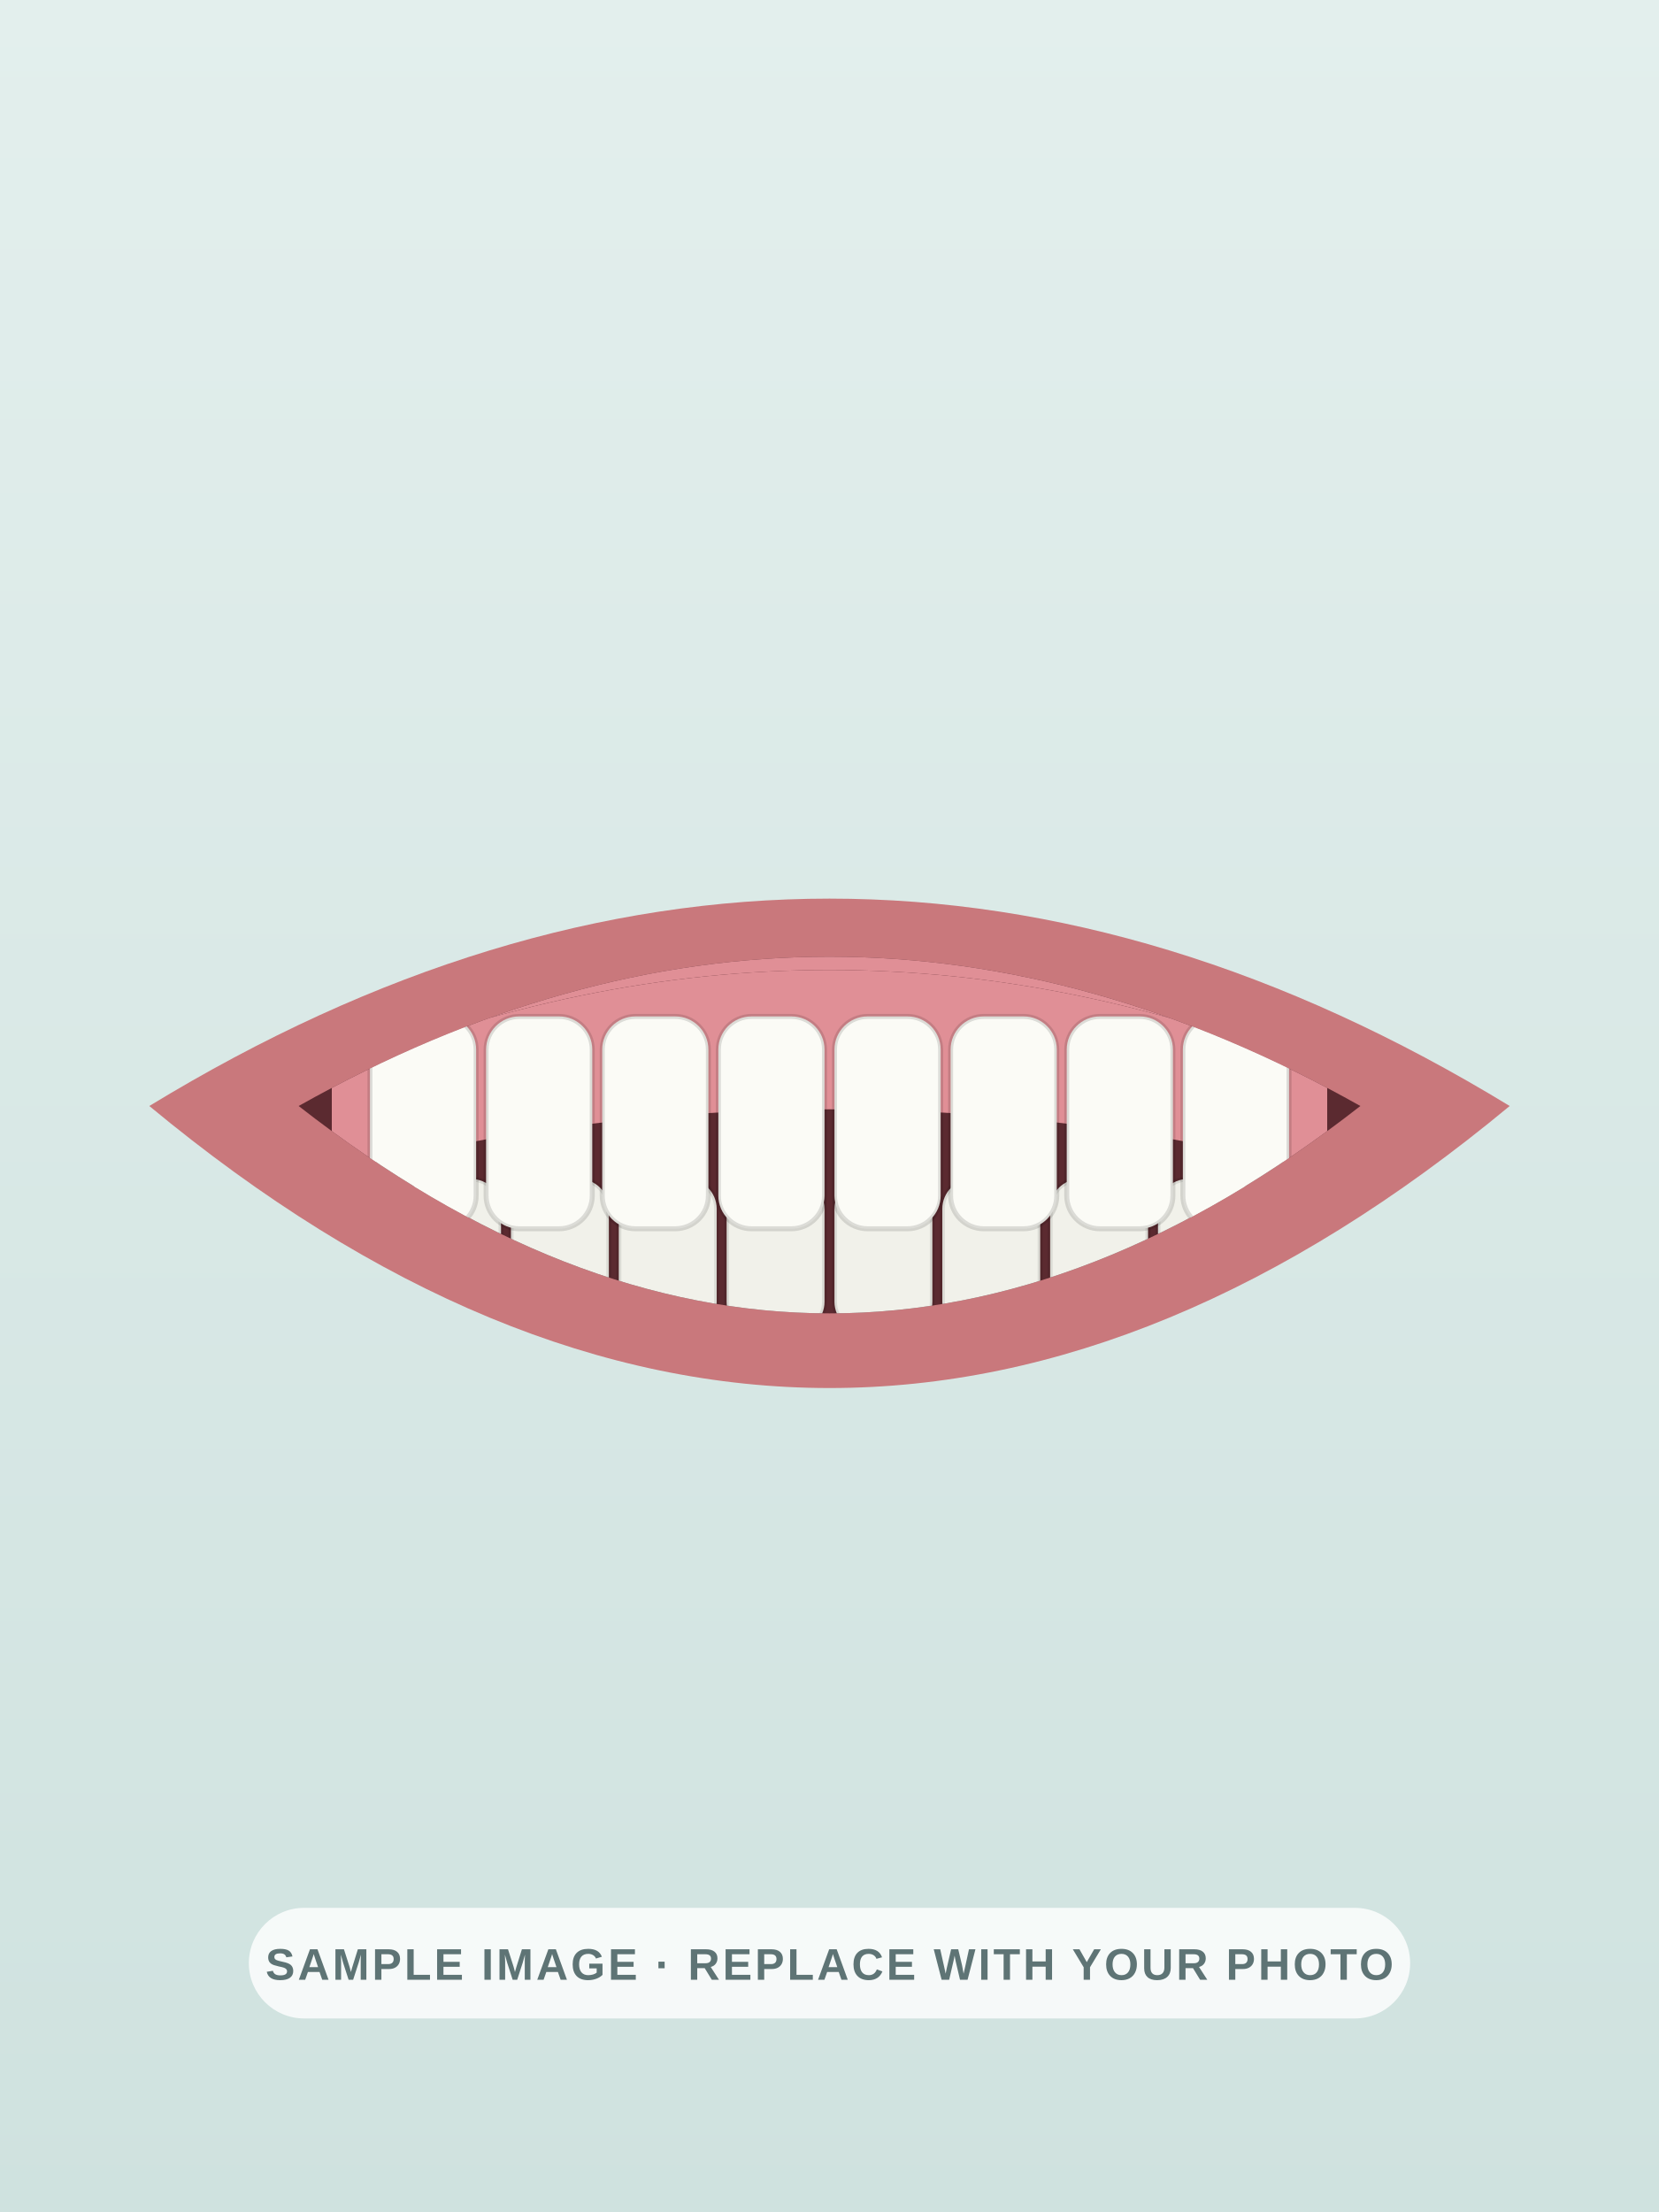
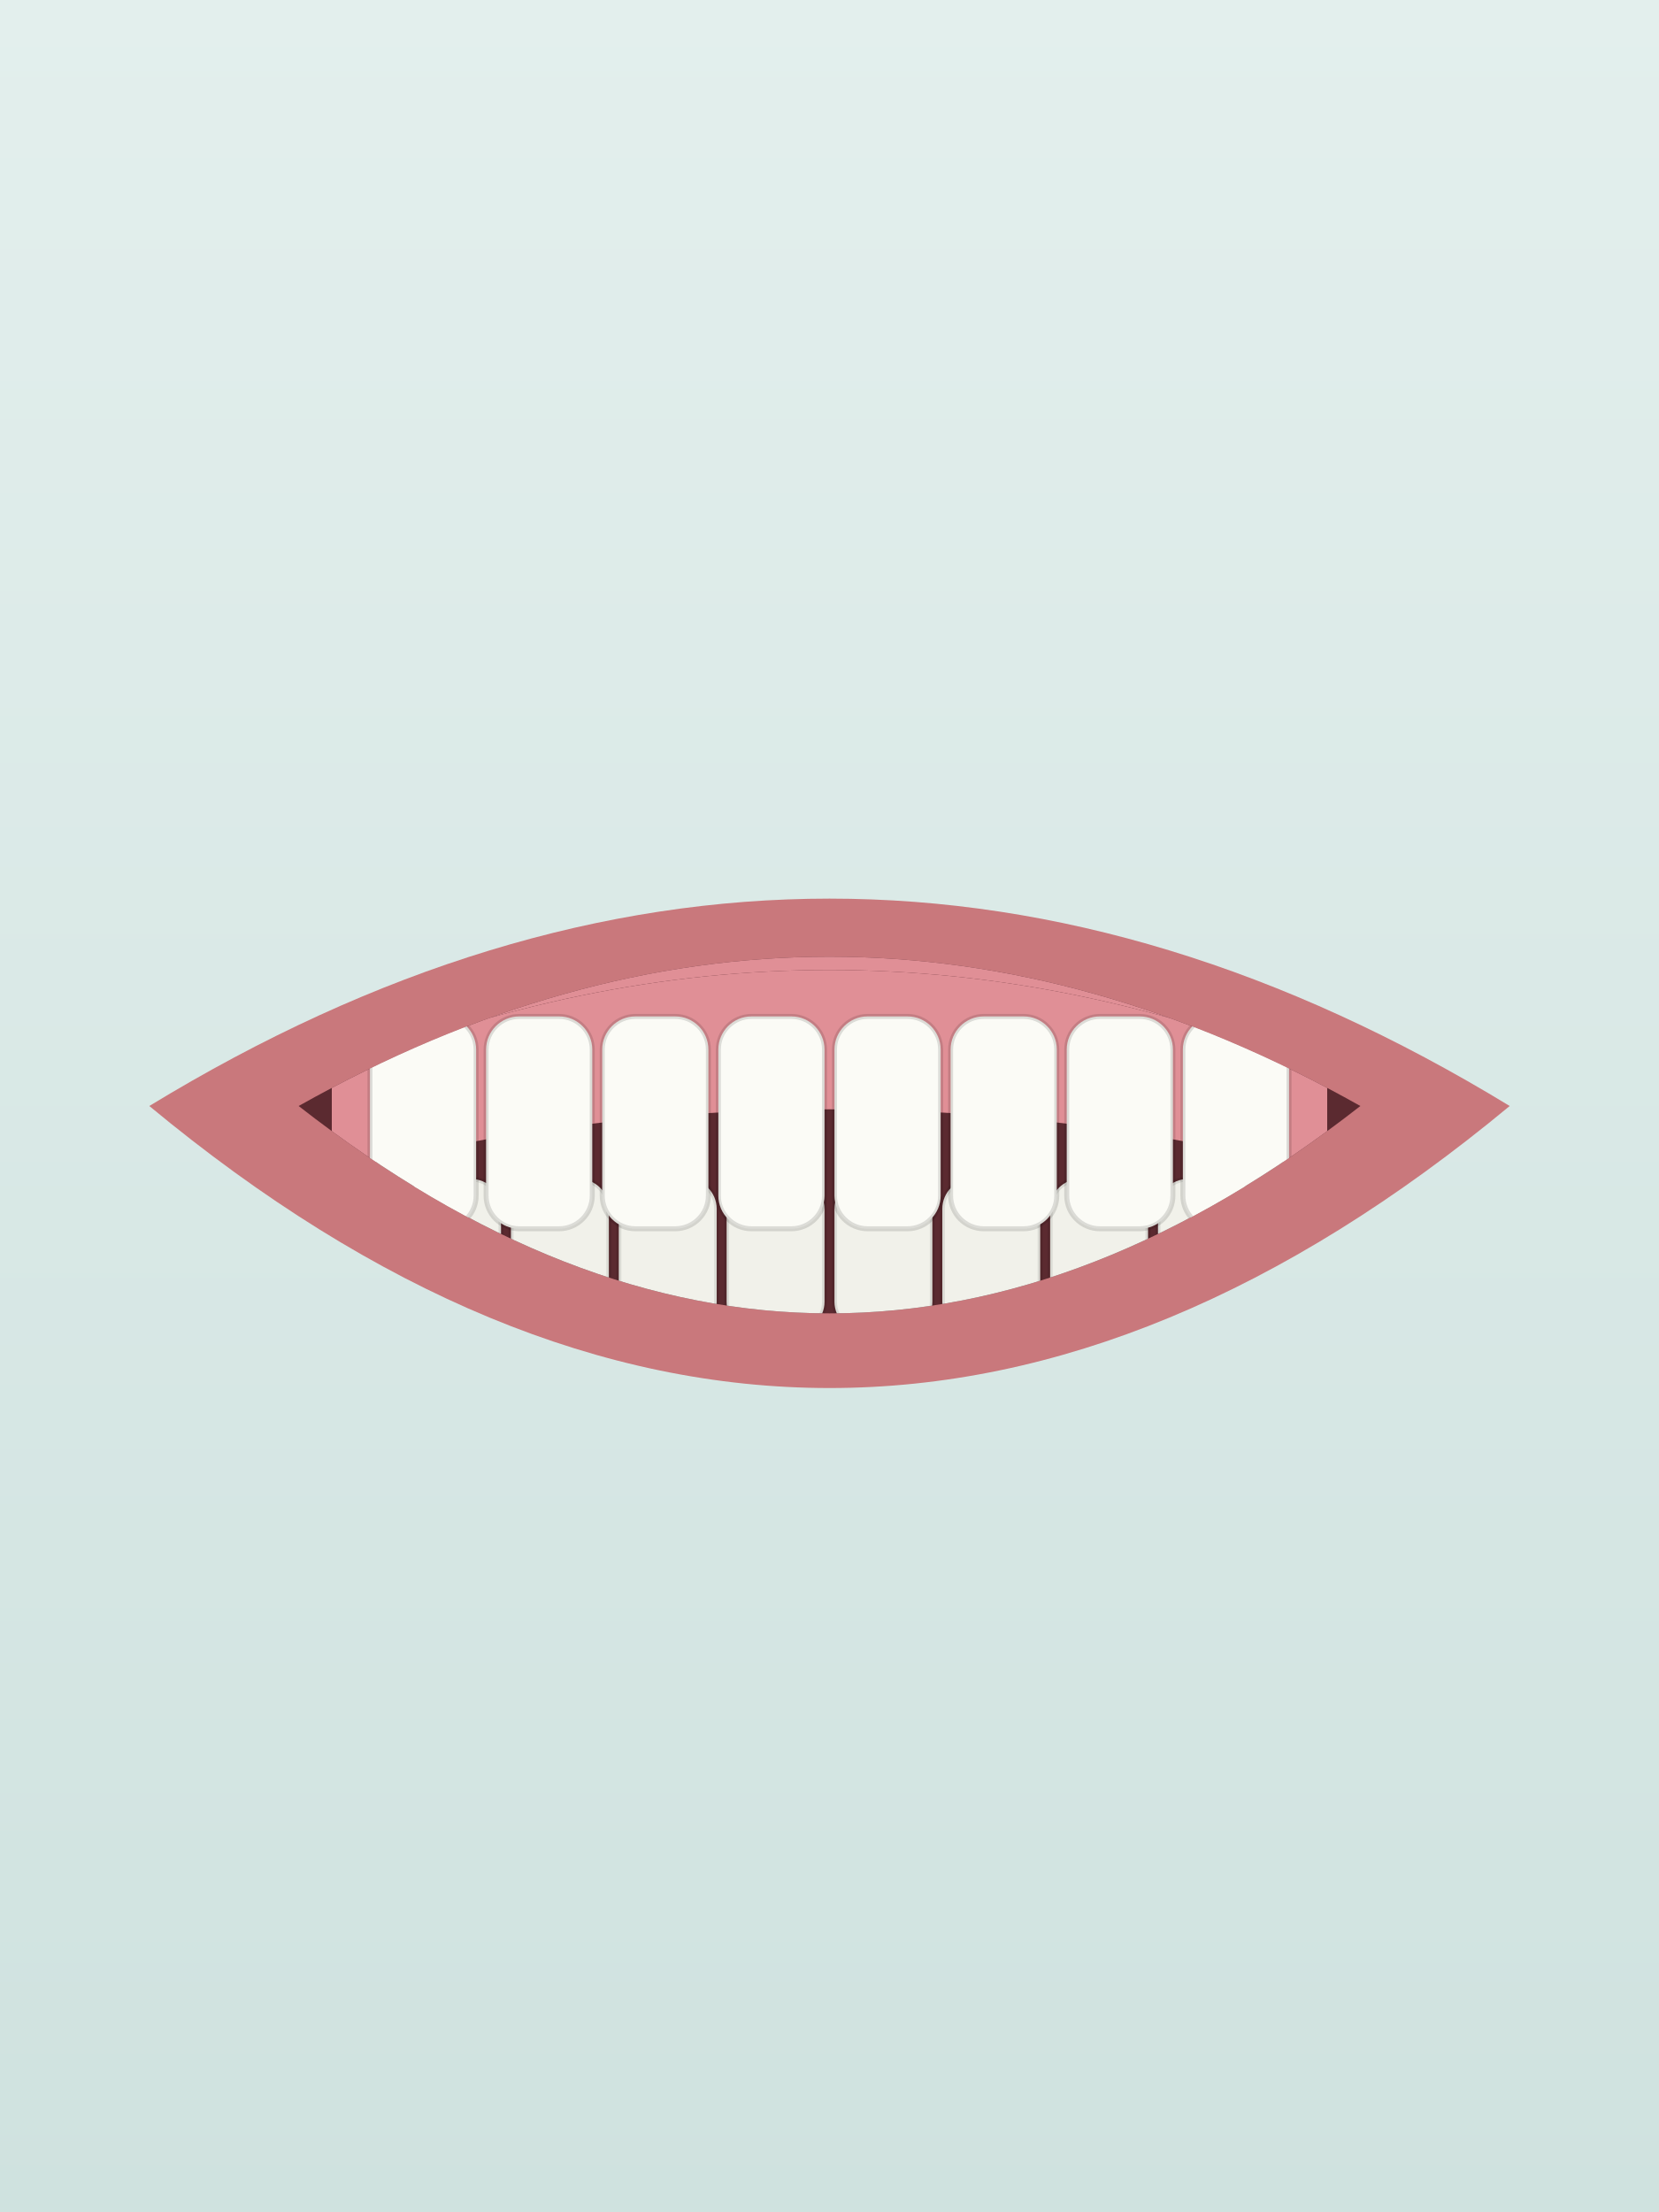
<svg xmlns="http://www.w3.org/2000/svg" viewBox="0 0 600 800" width="600" height="800" role="img">
  <defs>
    <linearGradient id="bg" x1="0" y1="0" x2="0" y2="1">
      <stop offset="0" stop-color="#e3efed" />
      <stop offset="1" stop-color="#cfe2df" />
    </linearGradient>
    <clipPath id="mouth">
      <path d="M140 410 Q300 320 460 410 Q300 535 140 410Z" />
    </clipPath>
  </defs>
  <rect width="600" height="800" fill="url(#bg)" />
  <g transform="translate(300 400) scale(1.2) translate(-300 -410)">
    <path d="M95 410 Q300 285 505 410 Q300 580 95 410Z" fill="#c9787c" />
    <path d="M140 410 Q300 320 460 410 Q300 535 140 410Z" fill="#5b2a30" />
    <g clip-path="url(#mouth)">
      <path d="M150 400 Q300 338 450 400 L450 430 Q300 392 150 430Z" fill="#e08f96" />
      <rect x="171.5" y="432" width="29.5" height="46" rx="9" fill="#f1f1ea" stroke="#00000018" stroke-width="1.5" transform="rotate(0 186.25 455)" />
      <rect x="204.0" y="432" width="29.5" height="46" rx="9" fill="#f1f1ea" stroke="#00000018" stroke-width="1.5" transform="rotate(0 218.75 455)" />
      <rect x="236.5" y="432" width="29.5" height="46" rx="9" fill="#f1f1ea" stroke="#00000018" stroke-width="1.5" transform="rotate(0 251.25 455)" />
      <rect x="269.0" y="432" width="29.5" height="46" rx="9" fill="#f1f1ea" stroke="#00000018" stroke-width="1.5" transform="rotate(0 283.75 455)" />
      <rect x="301.5" y="432" width="29.5" height="46" rx="9" fill="#f1f1ea" stroke="#00000018" stroke-width="1.5" transform="rotate(0 316.25 455)" />
      <rect x="334.0" y="432" width="29.5" height="46" rx="9" fill="#f1f1ea" stroke="#00000018" stroke-width="1.5" transform="rotate(0 348.75 455)" />
      <rect x="366.5" y="432" width="29.5" height="46" rx="9" fill="#f1f1ea" stroke="#00000018" stroke-width="1.5" transform="rotate(0 381.25 455)" />
      <rect x="399.0" y="432" width="29.5" height="46" rx="9" fill="#f1f1ea" stroke="#00000018" stroke-width="1.5" transform="rotate(0 413.75 455)" />
      <rect x="161.5" y="383" width="32" height="64" rx="10" fill="#fbfbf6" stroke="#00000020" stroke-width="1.5" transform="rotate(0 177.5 415.0)" />
      <rect x="196.5" y="383" width="32" height="64" rx="10" fill="#fbfbf6" stroke="#00000020" stroke-width="1.5" transform="rotate(0 212.5 415.0)" />
      <rect x="231.5" y="383" width="32" height="64" rx="10" fill="#fbfbf6" stroke="#00000020" stroke-width="1.5" transform="rotate(0 247.5 415.0)" />
      <rect x="266.5" y="383" width="32" height="64" rx="10" fill="#fbfbf6" stroke="#00000020" stroke-width="1.5" transform="rotate(0 282.5 415.0)" />
      <rect x="301.5" y="383" width="32" height="64" rx="10" fill="#fbfbf6" stroke="#00000020" stroke-width="1.5" transform="rotate(0 317.5 415.0)" />
      <rect x="336.5" y="383" width="32" height="64" rx="10" fill="#fbfbf6" stroke="#00000020" stroke-width="1.5" transform="rotate(0 352.5 415.0)" />
      <rect x="371.5" y="383" width="32" height="64" rx="10" fill="#fbfbf6" stroke="#00000020" stroke-width="1.5" transform="rotate(0 387.5 415.0)" />
      <rect x="406.5" y="383" width="32" height="64" rx="10" fill="#fbfbf6" stroke="#00000020" stroke-width="1.5" transform="rotate(0 422.5 415.0)" />
      <path d="M150 400 Q300 338 450 400 L450 386 Q300 330 150 386Z" fill="#e08f96" />
    </g>
  </g>
-   <rect x="90" y="690" width="420" height="40" rx="20" fill="#ffffffcc" />
-   <text x="300" y="716" text-anchor="middle" font-family="Arial,Helvetica,sans-serif" font-size="16" font-weight="700" fill="#5e7475" letter-spacing="1">SAMPLE IMAGE · REPLACE WITH YOUR PHOTO</text>
</svg>
